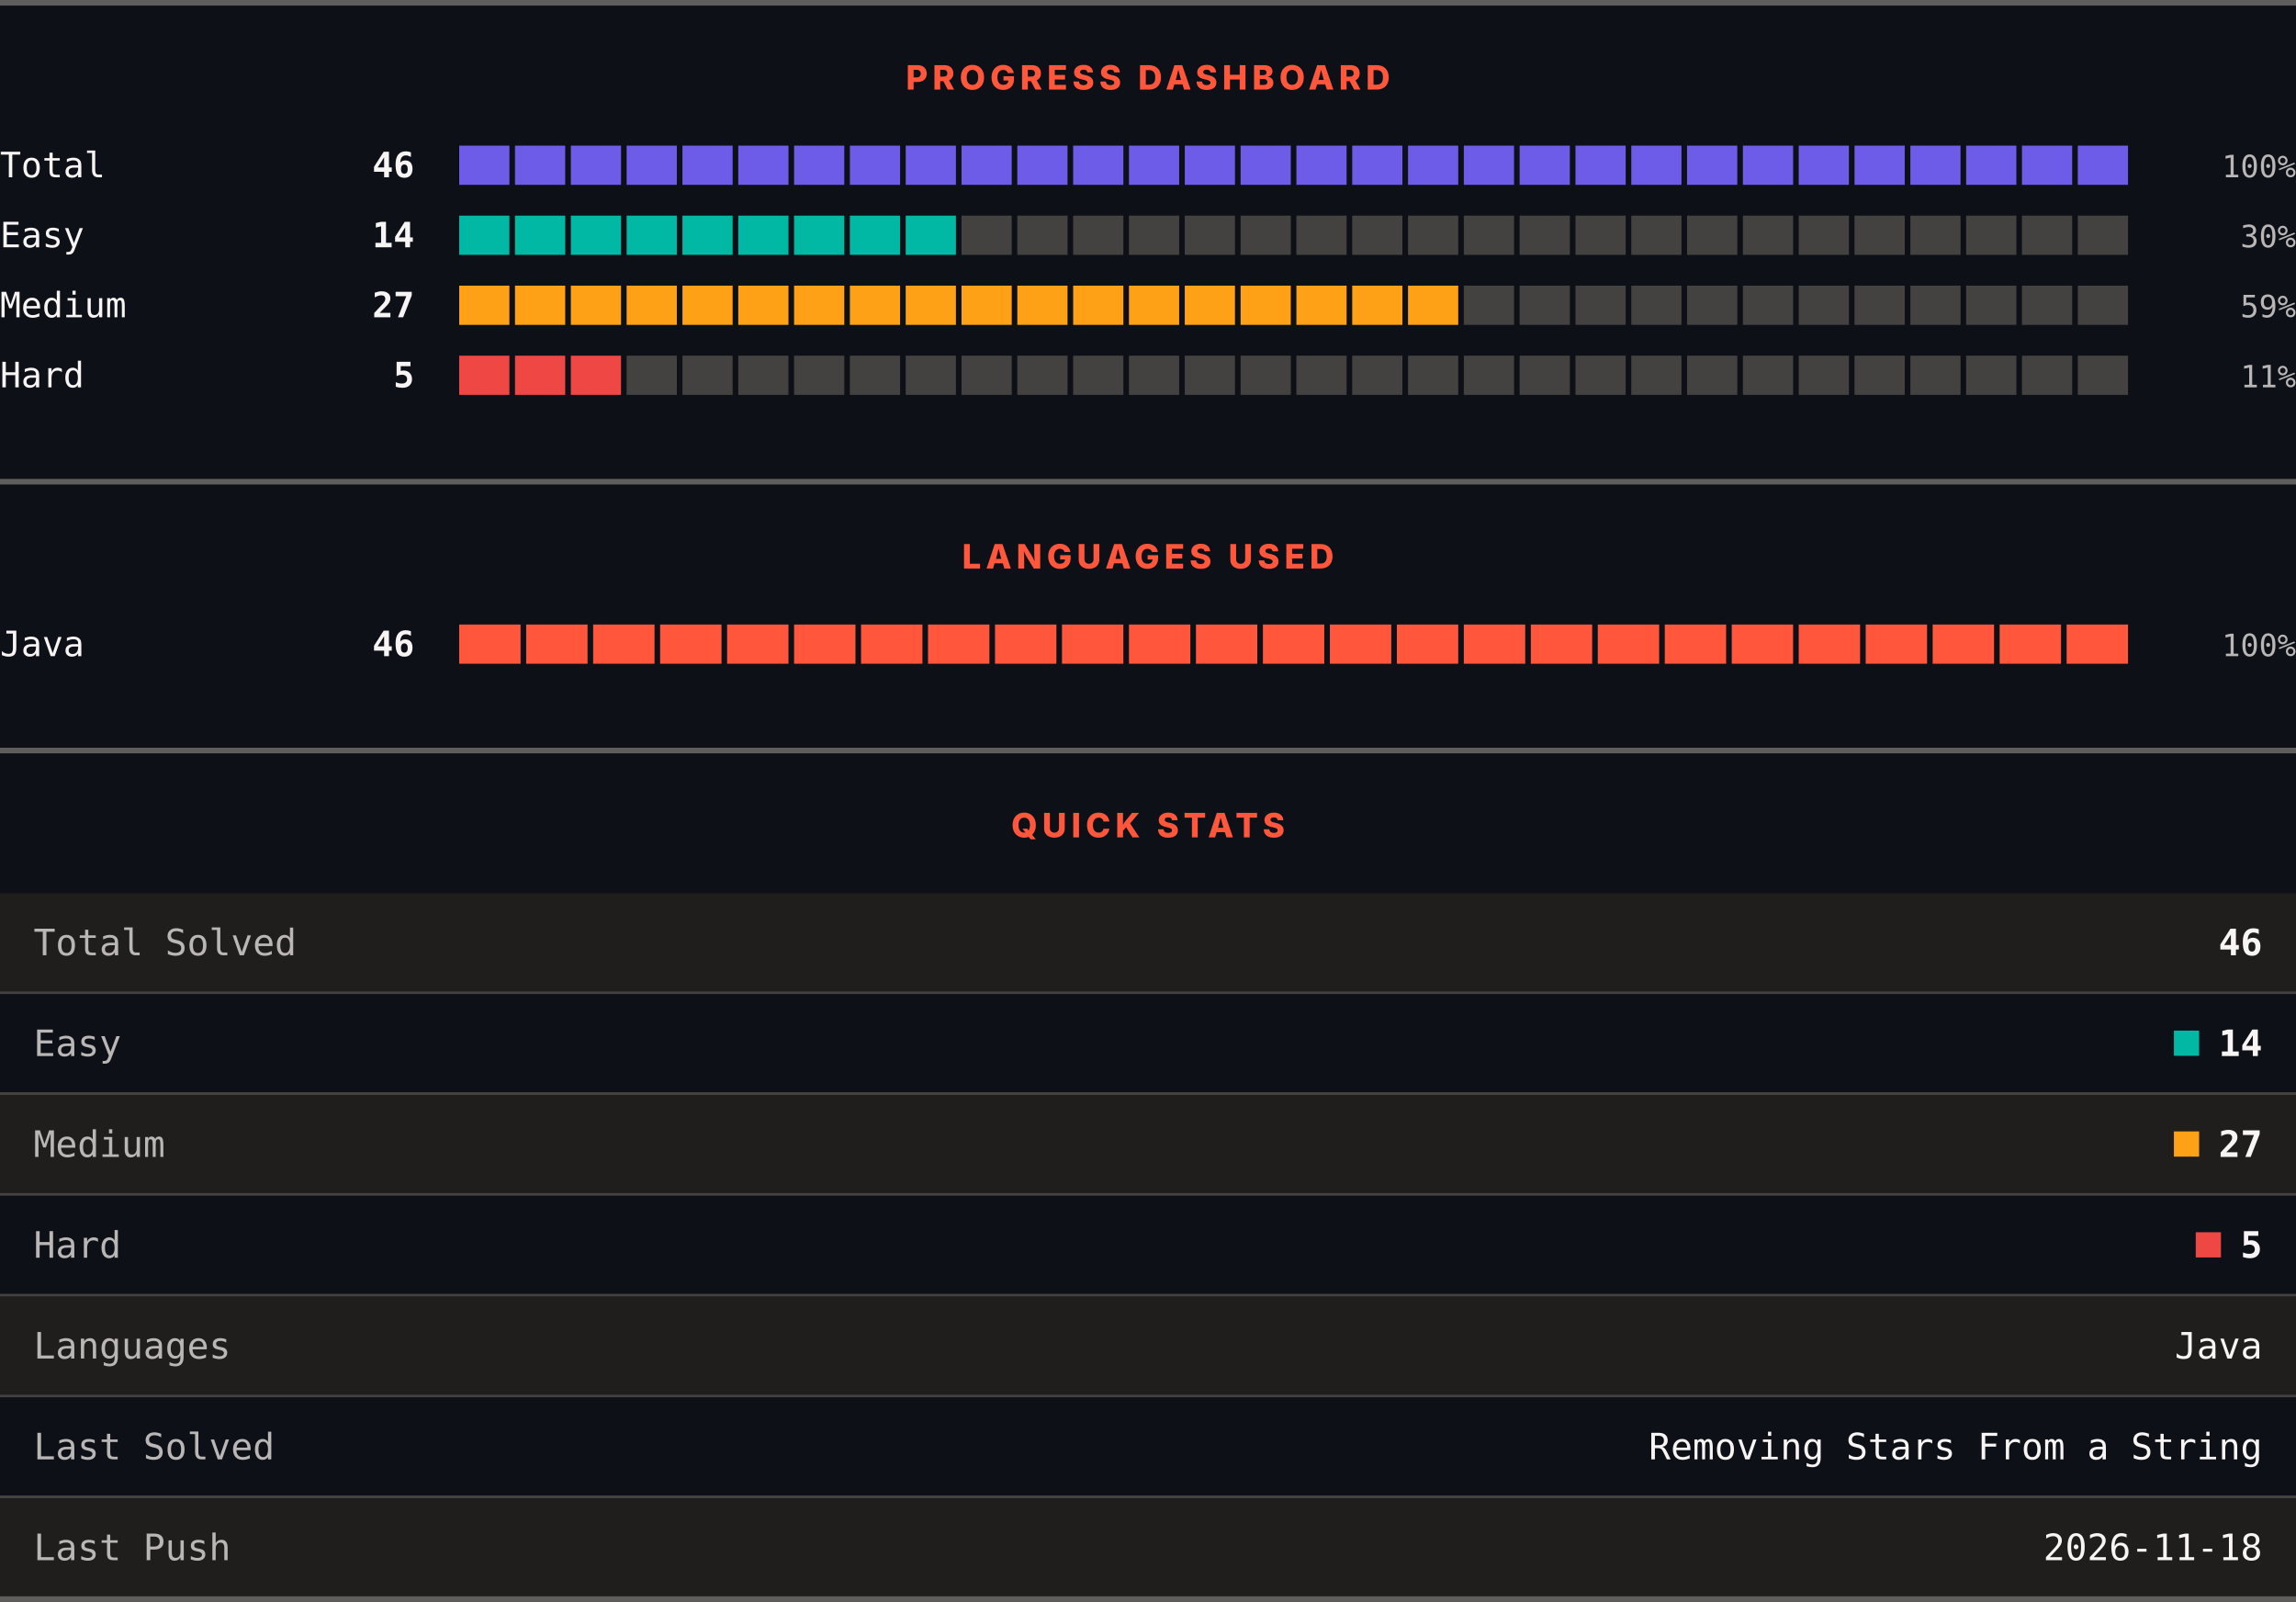
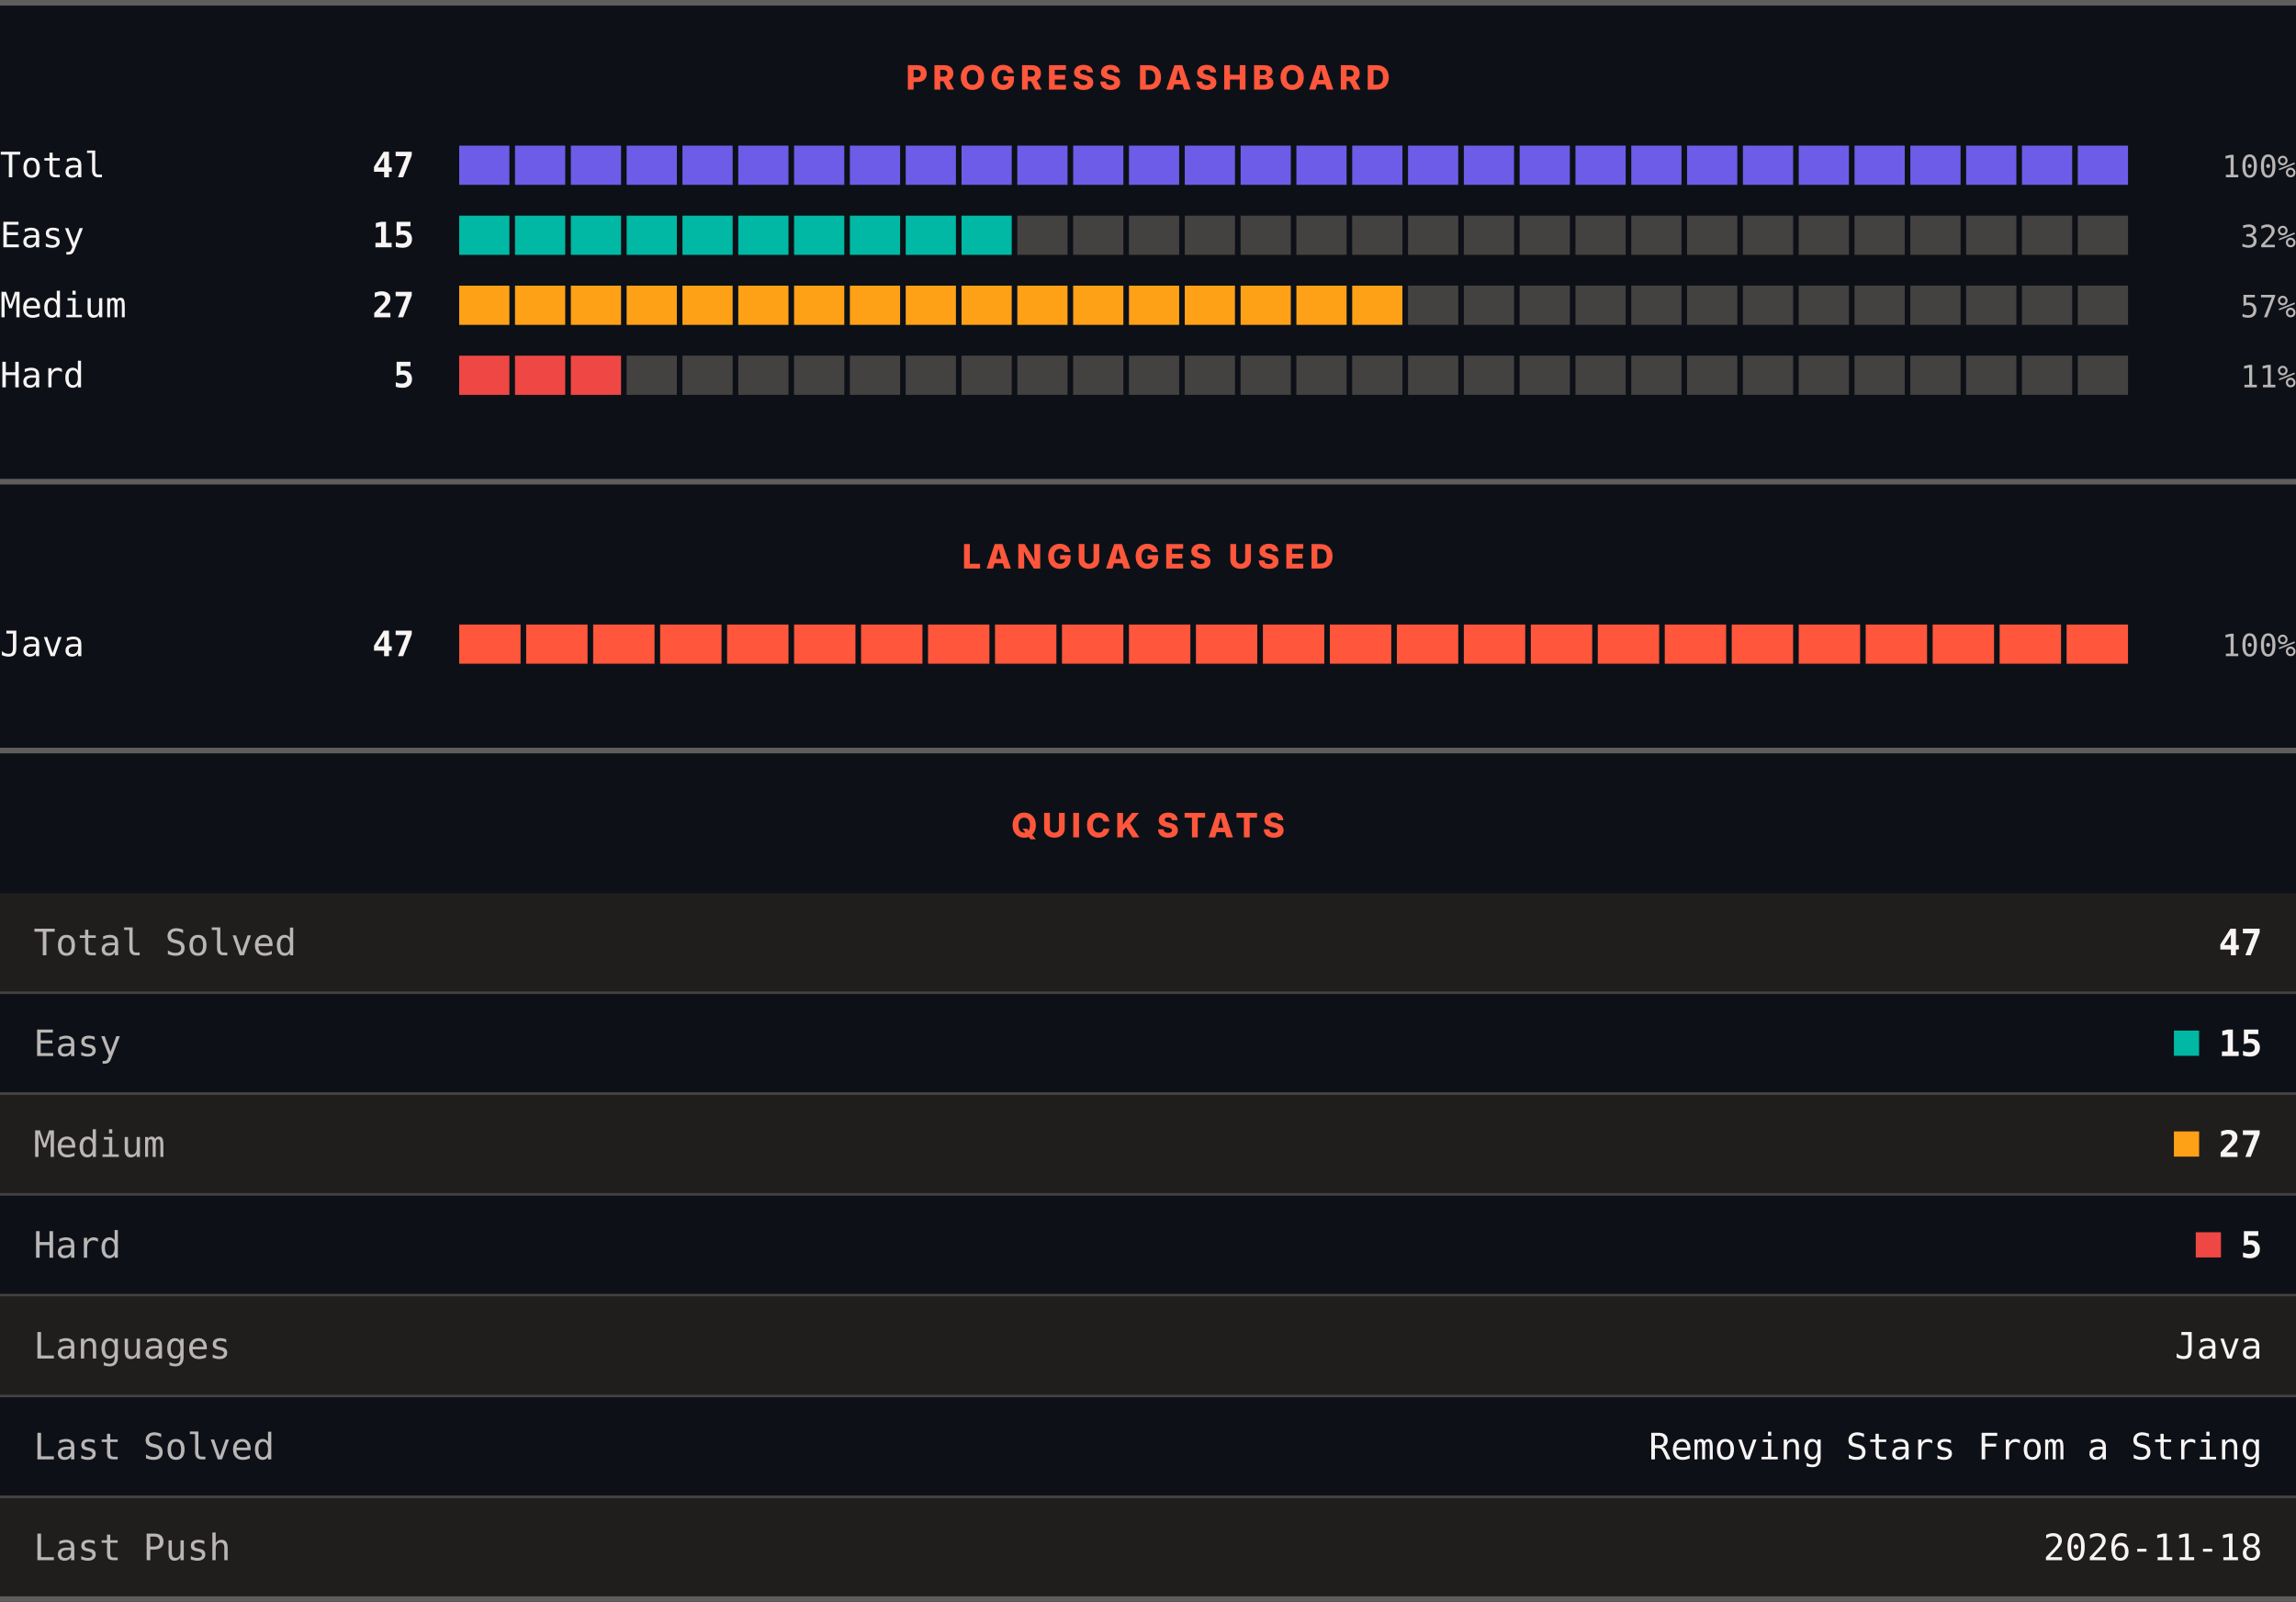
<svg xmlns="http://www.w3.org/2000/svg" width="820" height="572" viewBox="0 0 820 572" role="img" aria-label="LeetCode progress, languages and quick stats">
  <rect width="820" height="572" fill="#0d1117" />
  <rect x="0" y="0" width="820" height="2" fill="#605d5d" />
  <text x="410" y="32" text-anchor="middle" font-family="Archivo, system-ui, -apple-system, Segoe UI, sans-serif" font-size="12" font-weight="800" letter-spacing="1.68" fill="#ff563c">PROGRESS DASHBOARD</text>
  <text x="0" y="63.3" font-family="ui-monospace, SFMono-Regular, Menlo, Consolas, monospace" font-size="12.5" fill="#f8f4f4">Total</text>
-   <text x="148" y="63.3" text-anchor="end" font-family="ui-monospace, SFMono-Regular, Menlo, Consolas, monospace" font-size="12.5" font-weight="700" fill="#f8f4f4">46</text>
+   <text x="148" y="63.3" text-anchor="end" font-family="ui-monospace, SFMono-Regular, Menlo, Consolas, monospace" font-size="12.5" font-weight="700" fill="#f8f4f4">47</text>
  <rect x="164.00" y="52" width="17.93" height="14" fill="#6c5ce7" />
  <rect x="183.93" y="52" width="17.93" height="14" fill="#6c5ce7" />
  <rect x="203.87" y="52" width="17.93" height="14" fill="#6c5ce7" />
  <rect x="223.80" y="52" width="17.93" height="14" fill="#6c5ce7" />
  <rect x="243.73" y="52" width="17.93" height="14" fill="#6c5ce7" />
  <rect x="263.67" y="52" width="17.93" height="14" fill="#6c5ce7" />
  <rect x="283.60" y="52" width="17.93" height="14" fill="#6c5ce7" />
  <rect x="303.53" y="52" width="17.93" height="14" fill="#6c5ce7" />
  <rect x="323.47" y="52" width="17.93" height="14" fill="#6c5ce7" />
  <rect x="343.40" y="52" width="17.93" height="14" fill="#6c5ce7" />
  <rect x="363.33" y="52" width="17.93" height="14" fill="#6c5ce7" />
  <rect x="383.27" y="52" width="17.93" height="14" fill="#6c5ce7" />
  <rect x="403.20" y="52" width="17.93" height="14" fill="#6c5ce7" />
  <rect x="423.13" y="52" width="17.93" height="14" fill="#6c5ce7" />
  <rect x="443.07" y="52" width="17.93" height="14" fill="#6c5ce7" />
  <rect x="463.00" y="52" width="17.93" height="14" fill="#6c5ce7" />
  <rect x="482.93" y="52" width="17.93" height="14" fill="#6c5ce7" />
  <rect x="502.87" y="52" width="17.93" height="14" fill="#6c5ce7" />
  <rect x="522.80" y="52" width="17.93" height="14" fill="#6c5ce7" />
  <rect x="542.73" y="52" width="17.93" height="14" fill="#6c5ce7" />
  <rect x="562.67" y="52" width="17.93" height="14" fill="#6c5ce7" />
  <rect x="582.60" y="52" width="17.93" height="14" fill="#6c5ce7" />
  <rect x="602.53" y="52" width="17.93" height="14" fill="#6c5ce7" />
  <rect x="622.47" y="52" width="17.93" height="14" fill="#6c5ce7" />
  <rect x="642.40" y="52" width="17.93" height="14" fill="#6c5ce7" />
  <rect x="662.33" y="52" width="17.93" height="14" fill="#6c5ce7" />
  <rect x="682.27" y="52" width="17.93" height="14" fill="#6c5ce7" />
  <rect x="702.20" y="52" width="17.93" height="14" fill="#6c5ce7" />
  <rect x="722.13" y="52" width="17.93" height="14" fill="#6c5ce7" />
  <rect x="742.07" y="52" width="17.93" height="14" fill="#6c5ce7" />
  <text x="820" y="63.3" text-anchor="end" font-family="ui-monospace, SFMono-Regular, Menlo, Consolas, monospace" font-size="11" fill="#bab6b6">100%</text>
  <text x="0" y="88.3" font-family="ui-monospace, SFMono-Regular, Menlo, Consolas, monospace" font-size="12.5" fill="#f8f4f4">Easy</text>
-   <text x="148" y="88.3" text-anchor="end" font-family="ui-monospace, SFMono-Regular, Menlo, Consolas, monospace" font-size="12.5" font-weight="700" fill="#f8f4f4">14</text>
+   <text x="148" y="88.3" text-anchor="end" font-family="ui-monospace, SFMono-Regular, Menlo, Consolas, monospace" font-size="12.5" font-weight="700" fill="#f8f4f4">15</text>
  <rect x="164.00" y="77" width="17.93" height="14" fill="#00b8a3" />
  <rect x="183.93" y="77" width="17.93" height="14" fill="#00b8a3" />
  <rect x="203.87" y="77" width="17.93" height="14" fill="#00b8a3" />
  <rect x="223.80" y="77" width="17.93" height="14" fill="#00b8a3" />
  <rect x="243.73" y="77" width="17.93" height="14" fill="#00b8a3" />
  <rect x="263.67" y="77" width="17.93" height="14" fill="#00b8a3" />
  <rect x="283.60" y="77" width="17.93" height="14" fill="#00b8a3" />
  <rect x="303.53" y="77" width="17.93" height="14" fill="#00b8a3" />
  <rect x="323.47" y="77" width="17.93" height="14" fill="#00b8a3" />
-   <rect x="343.40" y="77" width="17.93" height="14" fill="#444141" />
+   <rect x="343.40" y="77" width="17.93" height="14" fill="#00b8a3" />
  <rect x="363.33" y="77" width="17.93" height="14" fill="#444141" />
  <rect x="383.27" y="77" width="17.93" height="14" fill="#444141" />
  <rect x="403.20" y="77" width="17.93" height="14" fill="#444141" />
  <rect x="423.13" y="77" width="17.93" height="14" fill="#444141" />
  <rect x="443.07" y="77" width="17.93" height="14" fill="#444141" />
  <rect x="463.00" y="77" width="17.93" height="14" fill="#444141" />
  <rect x="482.93" y="77" width="17.93" height="14" fill="#444141" />
  <rect x="502.87" y="77" width="17.93" height="14" fill="#444141" />
  <rect x="522.80" y="77" width="17.93" height="14" fill="#444141" />
  <rect x="542.73" y="77" width="17.93" height="14" fill="#444141" />
  <rect x="562.67" y="77" width="17.93" height="14" fill="#444141" />
  <rect x="582.60" y="77" width="17.93" height="14" fill="#444141" />
  <rect x="602.53" y="77" width="17.93" height="14" fill="#444141" />
  <rect x="622.47" y="77" width="17.93" height="14" fill="#444141" />
  <rect x="642.40" y="77" width="17.93" height="14" fill="#444141" />
  <rect x="662.33" y="77" width="17.93" height="14" fill="#444141" />
  <rect x="682.27" y="77" width="17.93" height="14" fill="#444141" />
  <rect x="702.20" y="77" width="17.93" height="14" fill="#444141" />
  <rect x="722.13" y="77" width="17.93" height="14" fill="#444141" />
  <rect x="742.07" y="77" width="17.93" height="14" fill="#444141" />
-   <text x="820" y="88.3" text-anchor="end" font-family="ui-monospace, SFMono-Regular, Menlo, Consolas, monospace" font-size="11" fill="#bab6b6">30%</text>
+   <text x="820" y="88.3" text-anchor="end" font-family="ui-monospace, SFMono-Regular, Menlo, Consolas, monospace" font-size="11" fill="#bab6b6">32%</text>
  <text x="0" y="113.3" font-family="ui-monospace, SFMono-Regular, Menlo, Consolas, monospace" font-size="12.5" fill="#f8f4f4">Medium</text>
  <text x="148" y="113.3" text-anchor="end" font-family="ui-monospace, SFMono-Regular, Menlo, Consolas, monospace" font-size="12.5" font-weight="700" fill="#f8f4f4">27</text>
  <rect x="164.00" y="102" width="17.93" height="14" fill="#ffa116" />
  <rect x="183.93" y="102" width="17.93" height="14" fill="#ffa116" />
  <rect x="203.87" y="102" width="17.93" height="14" fill="#ffa116" />
  <rect x="223.80" y="102" width="17.93" height="14" fill="#ffa116" />
  <rect x="243.73" y="102" width="17.93" height="14" fill="#ffa116" />
  <rect x="263.67" y="102" width="17.93" height="14" fill="#ffa116" />
  <rect x="283.60" y="102" width="17.93" height="14" fill="#ffa116" />
  <rect x="303.53" y="102" width="17.93" height="14" fill="#ffa116" />
  <rect x="323.47" y="102" width="17.93" height="14" fill="#ffa116" />
  <rect x="343.40" y="102" width="17.93" height="14" fill="#ffa116" />
  <rect x="363.33" y="102" width="17.93" height="14" fill="#ffa116" />
  <rect x="383.27" y="102" width="17.93" height="14" fill="#ffa116" />
  <rect x="403.20" y="102" width="17.93" height="14" fill="#ffa116" />
  <rect x="423.13" y="102" width="17.93" height="14" fill="#ffa116" />
  <rect x="443.07" y="102" width="17.93" height="14" fill="#ffa116" />
  <rect x="463.00" y="102" width="17.93" height="14" fill="#ffa116" />
  <rect x="482.93" y="102" width="17.93" height="14" fill="#ffa116" />
-   <rect x="502.87" y="102" width="17.93" height="14" fill="#ffa116" />
+   <rect x="502.87" y="102" width="17.93" height="14" fill="#444141" />
  <rect x="522.80" y="102" width="17.93" height="14" fill="#444141" />
  <rect x="542.73" y="102" width="17.93" height="14" fill="#444141" />
  <rect x="562.67" y="102" width="17.93" height="14" fill="#444141" />
  <rect x="582.60" y="102" width="17.93" height="14" fill="#444141" />
  <rect x="602.53" y="102" width="17.93" height="14" fill="#444141" />
  <rect x="622.47" y="102" width="17.93" height="14" fill="#444141" />
  <rect x="642.40" y="102" width="17.93" height="14" fill="#444141" />
  <rect x="662.33" y="102" width="17.93" height="14" fill="#444141" />
  <rect x="682.27" y="102" width="17.93" height="14" fill="#444141" />
  <rect x="702.20" y="102" width="17.93" height="14" fill="#444141" />
  <rect x="722.13" y="102" width="17.93" height="14" fill="#444141" />
  <rect x="742.07" y="102" width="17.93" height="14" fill="#444141" />
-   <text x="820" y="113.3" text-anchor="end" font-family="ui-monospace, SFMono-Regular, Menlo, Consolas, monospace" font-size="11" fill="#bab6b6">59%</text>
+   <text x="820" y="113.3" text-anchor="end" font-family="ui-monospace, SFMono-Regular, Menlo, Consolas, monospace" font-size="11" fill="#bab6b6">57%</text>
  <text x="0" y="138.3" font-family="ui-monospace, SFMono-Regular, Menlo, Consolas, monospace" font-size="12.5" fill="#f8f4f4">Hard</text>
  <text x="148" y="138.3" text-anchor="end" font-family="ui-monospace, SFMono-Regular, Menlo, Consolas, monospace" font-size="12.5" font-weight="700" fill="#f8f4f4">5</text>
  <rect x="164.00" y="127" width="17.93" height="14" fill="#ef4743" />
  <rect x="183.93" y="127" width="17.93" height="14" fill="#ef4743" />
  <rect x="203.87" y="127" width="17.93" height="14" fill="#ef4743" />
  <rect x="223.80" y="127" width="17.93" height="14" fill="#444141" />
  <rect x="243.73" y="127" width="17.93" height="14" fill="#444141" />
  <rect x="263.67" y="127" width="17.93" height="14" fill="#444141" />
  <rect x="283.60" y="127" width="17.93" height="14" fill="#444141" />
  <rect x="303.53" y="127" width="17.93" height="14" fill="#444141" />
  <rect x="323.47" y="127" width="17.93" height="14" fill="#444141" />
  <rect x="343.40" y="127" width="17.93" height="14" fill="#444141" />
  <rect x="363.33" y="127" width="17.93" height="14" fill="#444141" />
  <rect x="383.27" y="127" width="17.93" height="14" fill="#444141" />
  <rect x="403.20" y="127" width="17.93" height="14" fill="#444141" />
  <rect x="423.13" y="127" width="17.93" height="14" fill="#444141" />
  <rect x="443.07" y="127" width="17.93" height="14" fill="#444141" />
  <rect x="463.00" y="127" width="17.93" height="14" fill="#444141" />
  <rect x="482.93" y="127" width="17.93" height="14" fill="#444141" />
  <rect x="502.87" y="127" width="17.93" height="14" fill="#444141" />
  <rect x="522.80" y="127" width="17.93" height="14" fill="#444141" />
  <rect x="542.73" y="127" width="17.93" height="14" fill="#444141" />
  <rect x="562.67" y="127" width="17.93" height="14" fill="#444141" />
  <rect x="582.60" y="127" width="17.93" height="14" fill="#444141" />
  <rect x="602.53" y="127" width="17.93" height="14" fill="#444141" />
  <rect x="622.47" y="127" width="17.93" height="14" fill="#444141" />
  <rect x="642.40" y="127" width="17.93" height="14" fill="#444141" />
  <rect x="662.33" y="127" width="17.93" height="14" fill="#444141" />
  <rect x="682.27" y="127" width="17.93" height="14" fill="#444141" />
  <rect x="702.20" y="127" width="17.93" height="14" fill="#444141" />
  <rect x="722.13" y="127" width="17.93" height="14" fill="#444141" />
  <rect x="742.07" y="127" width="17.93" height="14" fill="#444141" />
  <text x="820" y="138.3" text-anchor="end" font-family="ui-monospace, SFMono-Regular, Menlo, Consolas, monospace" font-size="11" fill="#bab6b6">11%</text>
  <rect x="0" y="171" width="820" height="2" fill="#605d5d" />
  <text x="410" y="203" text-anchor="middle" font-family="Archivo, system-ui, -apple-system, Segoe UI, sans-serif" font-size="12" font-weight="800" letter-spacing="1.68" fill="#ff563c">LANGUAGES USED</text>
  <text x="0" y="234.3" font-family="ui-monospace, SFMono-Regular, Menlo, Consolas, monospace" font-size="12.5" fill="#f8f4f4">Java</text>
-   <text x="148" y="234.3" text-anchor="end" font-family="ui-monospace, SFMono-Regular, Menlo, Consolas, monospace" font-size="12.5" font-weight="700" fill="#f8f4f4">46</text>
+   <text x="148" y="234.3" text-anchor="end" font-family="ui-monospace, SFMono-Regular, Menlo, Consolas, monospace" font-size="12.5" font-weight="700" fill="#f8f4f4">47</text>
  <rect x="164.00" y="223" width="21.92" height="14" fill="#ff563c" />
  <rect x="187.92" y="223" width="21.92" height="14" fill="#ff563c" />
  <rect x="211.84" y="223" width="21.92" height="14" fill="#ff563c" />
  <rect x="235.76" y="223" width="21.92" height="14" fill="#ff563c" />
  <rect x="259.68" y="223" width="21.92" height="14" fill="#ff563c" />
  <rect x="283.60" y="223" width="21.92" height="14" fill="#ff563c" />
  <rect x="307.52" y="223" width="21.92" height="14" fill="#ff563c" />
  <rect x="331.44" y="223" width="21.92" height="14" fill="#ff563c" />
  <rect x="355.36" y="223" width="21.92" height="14" fill="#ff563c" />
  <rect x="379.28" y="223" width="21.92" height="14" fill="#ff563c" />
  <rect x="403.20" y="223" width="21.92" height="14" fill="#ff563c" />
  <rect x="427.12" y="223" width="21.92" height="14" fill="#ff563c" />
  <rect x="451.04" y="223" width="21.92" height="14" fill="#ff563c" />
  <rect x="474.96" y="223" width="21.92" height="14" fill="#ff563c" />
  <rect x="498.88" y="223" width="21.92" height="14" fill="#ff563c" />
  <rect x="522.80" y="223" width="21.92" height="14" fill="#ff563c" />
  <rect x="546.72" y="223" width="21.92" height="14" fill="#ff563c" />
  <rect x="570.64" y="223" width="21.92" height="14" fill="#ff563c" />
  <rect x="594.56" y="223" width="21.92" height="14" fill="#ff563c" />
  <rect x="618.48" y="223" width="21.92" height="14" fill="#ff563c" />
  <rect x="642.40" y="223" width="21.92" height="14" fill="#ff563c" />
  <rect x="666.32" y="223" width="21.92" height="14" fill="#ff563c" />
  <rect x="690.24" y="223" width="21.92" height="14" fill="#ff563c" />
  <rect x="714.16" y="223" width="21.92" height="14" fill="#ff563c" />
  <rect x="738.08" y="223" width="21.92" height="14" fill="#ff563c" />
  <text x="820" y="234.3" text-anchor="end" font-family="ui-monospace, SFMono-Regular, Menlo, Consolas, monospace" font-size="11" fill="#bab6b6">100%</text>
  <rect x="0" y="267" width="820" height="2" fill="#605d5d" />
  <text x="410" y="299" text-anchor="middle" font-family="Archivo, system-ui, -apple-system, Segoe UI, sans-serif" font-size="12" font-weight="800" letter-spacing="1.68" fill="#ff563c">QUICK STATS</text>
  <rect x="0" y="319" width="820" height="35" fill="#201e1d" />
  <text x="12" y="341.1" font-family="ui-monospace, SFMono-Regular, Menlo, Consolas, monospace" font-size="13" fill="#bab6b6">Total Solved</text>
-   <text x="808" y="341.1" text-anchor="end" font-family="ui-monospace, SFMono-Regular, Menlo, Consolas, monospace" font-size="13" font-weight="700" fill="#f8f4f4">46</text>
+   <text x="808" y="341.1" text-anchor="end" font-family="ui-monospace, SFMono-Regular, Menlo, Consolas, monospace" font-size="13" font-weight="700" fill="#f8f4f4">47</text>
  <rect x="0" y="354" width="820" height="1" fill="#444141" />
  <rect x="0" y="355" width="820" height="35" fill="#0d1117" />
  <text x="12" y="377.1" font-family="ui-monospace, SFMono-Regular, Menlo, Consolas, monospace" font-size="13" fill="#bab6b6">Easy</text>
  <rect x="776.4" y="368" width="9" height="9" fill="#00b8a3" />
-   <text x="808" y="377.1" text-anchor="end" font-family="ui-monospace, SFMono-Regular, Menlo, Consolas, monospace" font-size="13" font-weight="700" fill="#f8f4f4">14</text>
+   <text x="808" y="377.1" text-anchor="end" font-family="ui-monospace, SFMono-Regular, Menlo, Consolas, monospace" font-size="13" font-weight="700" fill="#f8f4f4">15</text>
  <rect x="0" y="390" width="820" height="1" fill="#444141" />
  <rect x="0" y="391" width="820" height="35" fill="#201e1d" />
  <text x="12" y="413.1" font-family="ui-monospace, SFMono-Regular, Menlo, Consolas, monospace" font-size="13" fill="#bab6b6">Medium</text>
  <rect x="776.4" y="404" width="9" height="9" fill="#ffa116" />
  <text x="808" y="413.1" text-anchor="end" font-family="ui-monospace, SFMono-Regular, Menlo, Consolas, monospace" font-size="13" font-weight="700" fill="#f8f4f4">27</text>
  <rect x="0" y="426" width="820" height="1" fill="#444141" />
  <rect x="0" y="427" width="820" height="35" fill="#0d1117" />
  <text x="12" y="449.1" font-family="ui-monospace, SFMono-Regular, Menlo, Consolas, monospace" font-size="13" fill="#bab6b6">Hard</text>
  <rect x="784.2" y="440" width="9" height="9" fill="#ef4743" />
  <text x="808" y="449.1" text-anchor="end" font-family="ui-monospace, SFMono-Regular, Menlo, Consolas, monospace" font-size="13" font-weight="700" fill="#f8f4f4">5</text>
  <rect x="0" y="462" width="820" height="1" fill="#444141" />
  <rect x="0" y="463" width="820" height="35" fill="#201e1d" />
  <text x="12" y="485.1" font-family="ui-monospace, SFMono-Regular, Menlo, Consolas, monospace" font-size="13" fill="#bab6b6">Languages</text>
  <text x="808" y="485.1" text-anchor="end" font-family="ui-monospace, SFMono-Regular, Menlo, Consolas, monospace" font-size="13" fill="#f8f4f4">Java</text>
  <rect x="0" y="498" width="820" height="1" fill="#444141" />
  <rect x="0" y="499" width="820" height="35" fill="#0d1117" />
  <text x="12" y="521.1" font-family="ui-monospace, SFMono-Regular, Menlo, Consolas, monospace" font-size="13" fill="#bab6b6">Last Solved</text>
  <text x="808" y="521.1" text-anchor="end" font-family="ui-monospace, SFMono-Regular, Menlo, Consolas, monospace" font-size="13" fill="#f8f4f4">Removing Stars From a String</text>
  <rect x="0" y="534" width="820" height="1" fill="#444141" />
  <rect x="0" y="535" width="820" height="35" fill="#201e1d" />
  <text x="12" y="557.1" font-family="ui-monospace, SFMono-Regular, Menlo, Consolas, monospace" font-size="13" fill="#bab6b6">Last Push</text>
  <text x="808" y="557.1" text-anchor="end" font-family="ui-monospace, SFMono-Regular, Menlo, Consolas, monospace" font-size="13" fill="#f8f4f4">2026-11-18</text>
  <rect x="0" y="570" width="820" height="2" fill="#605d5d" />
</svg>
